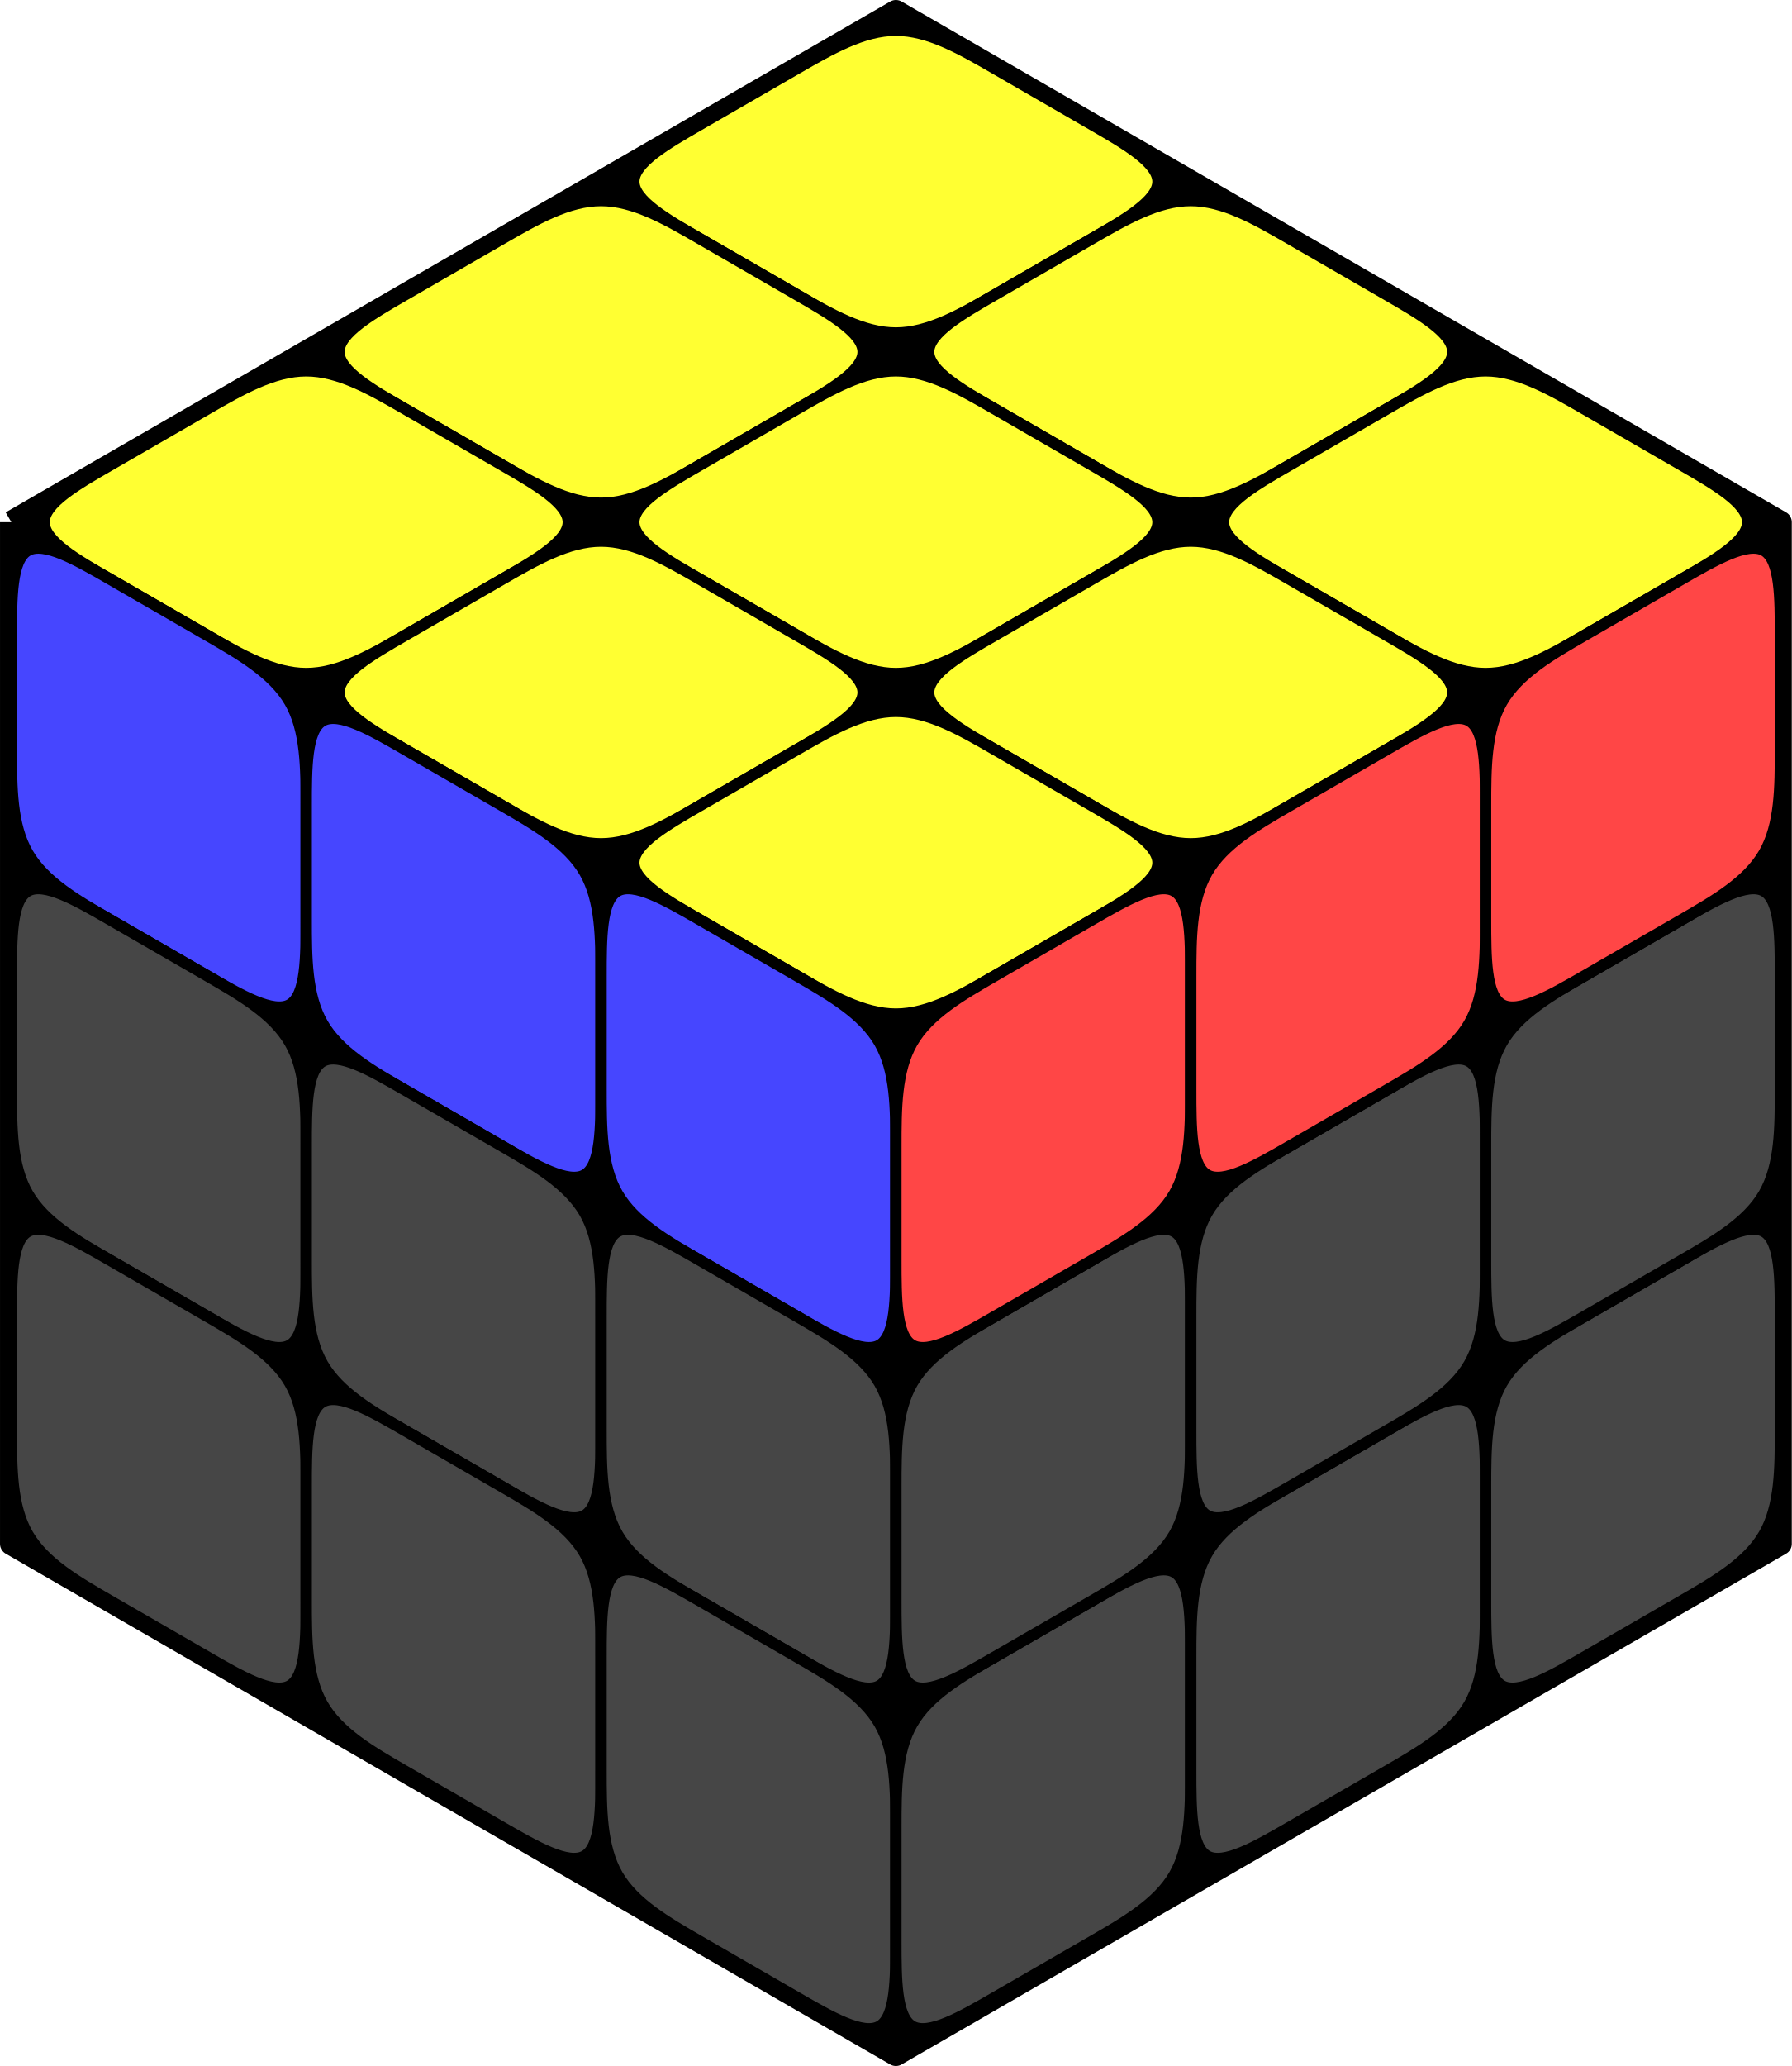
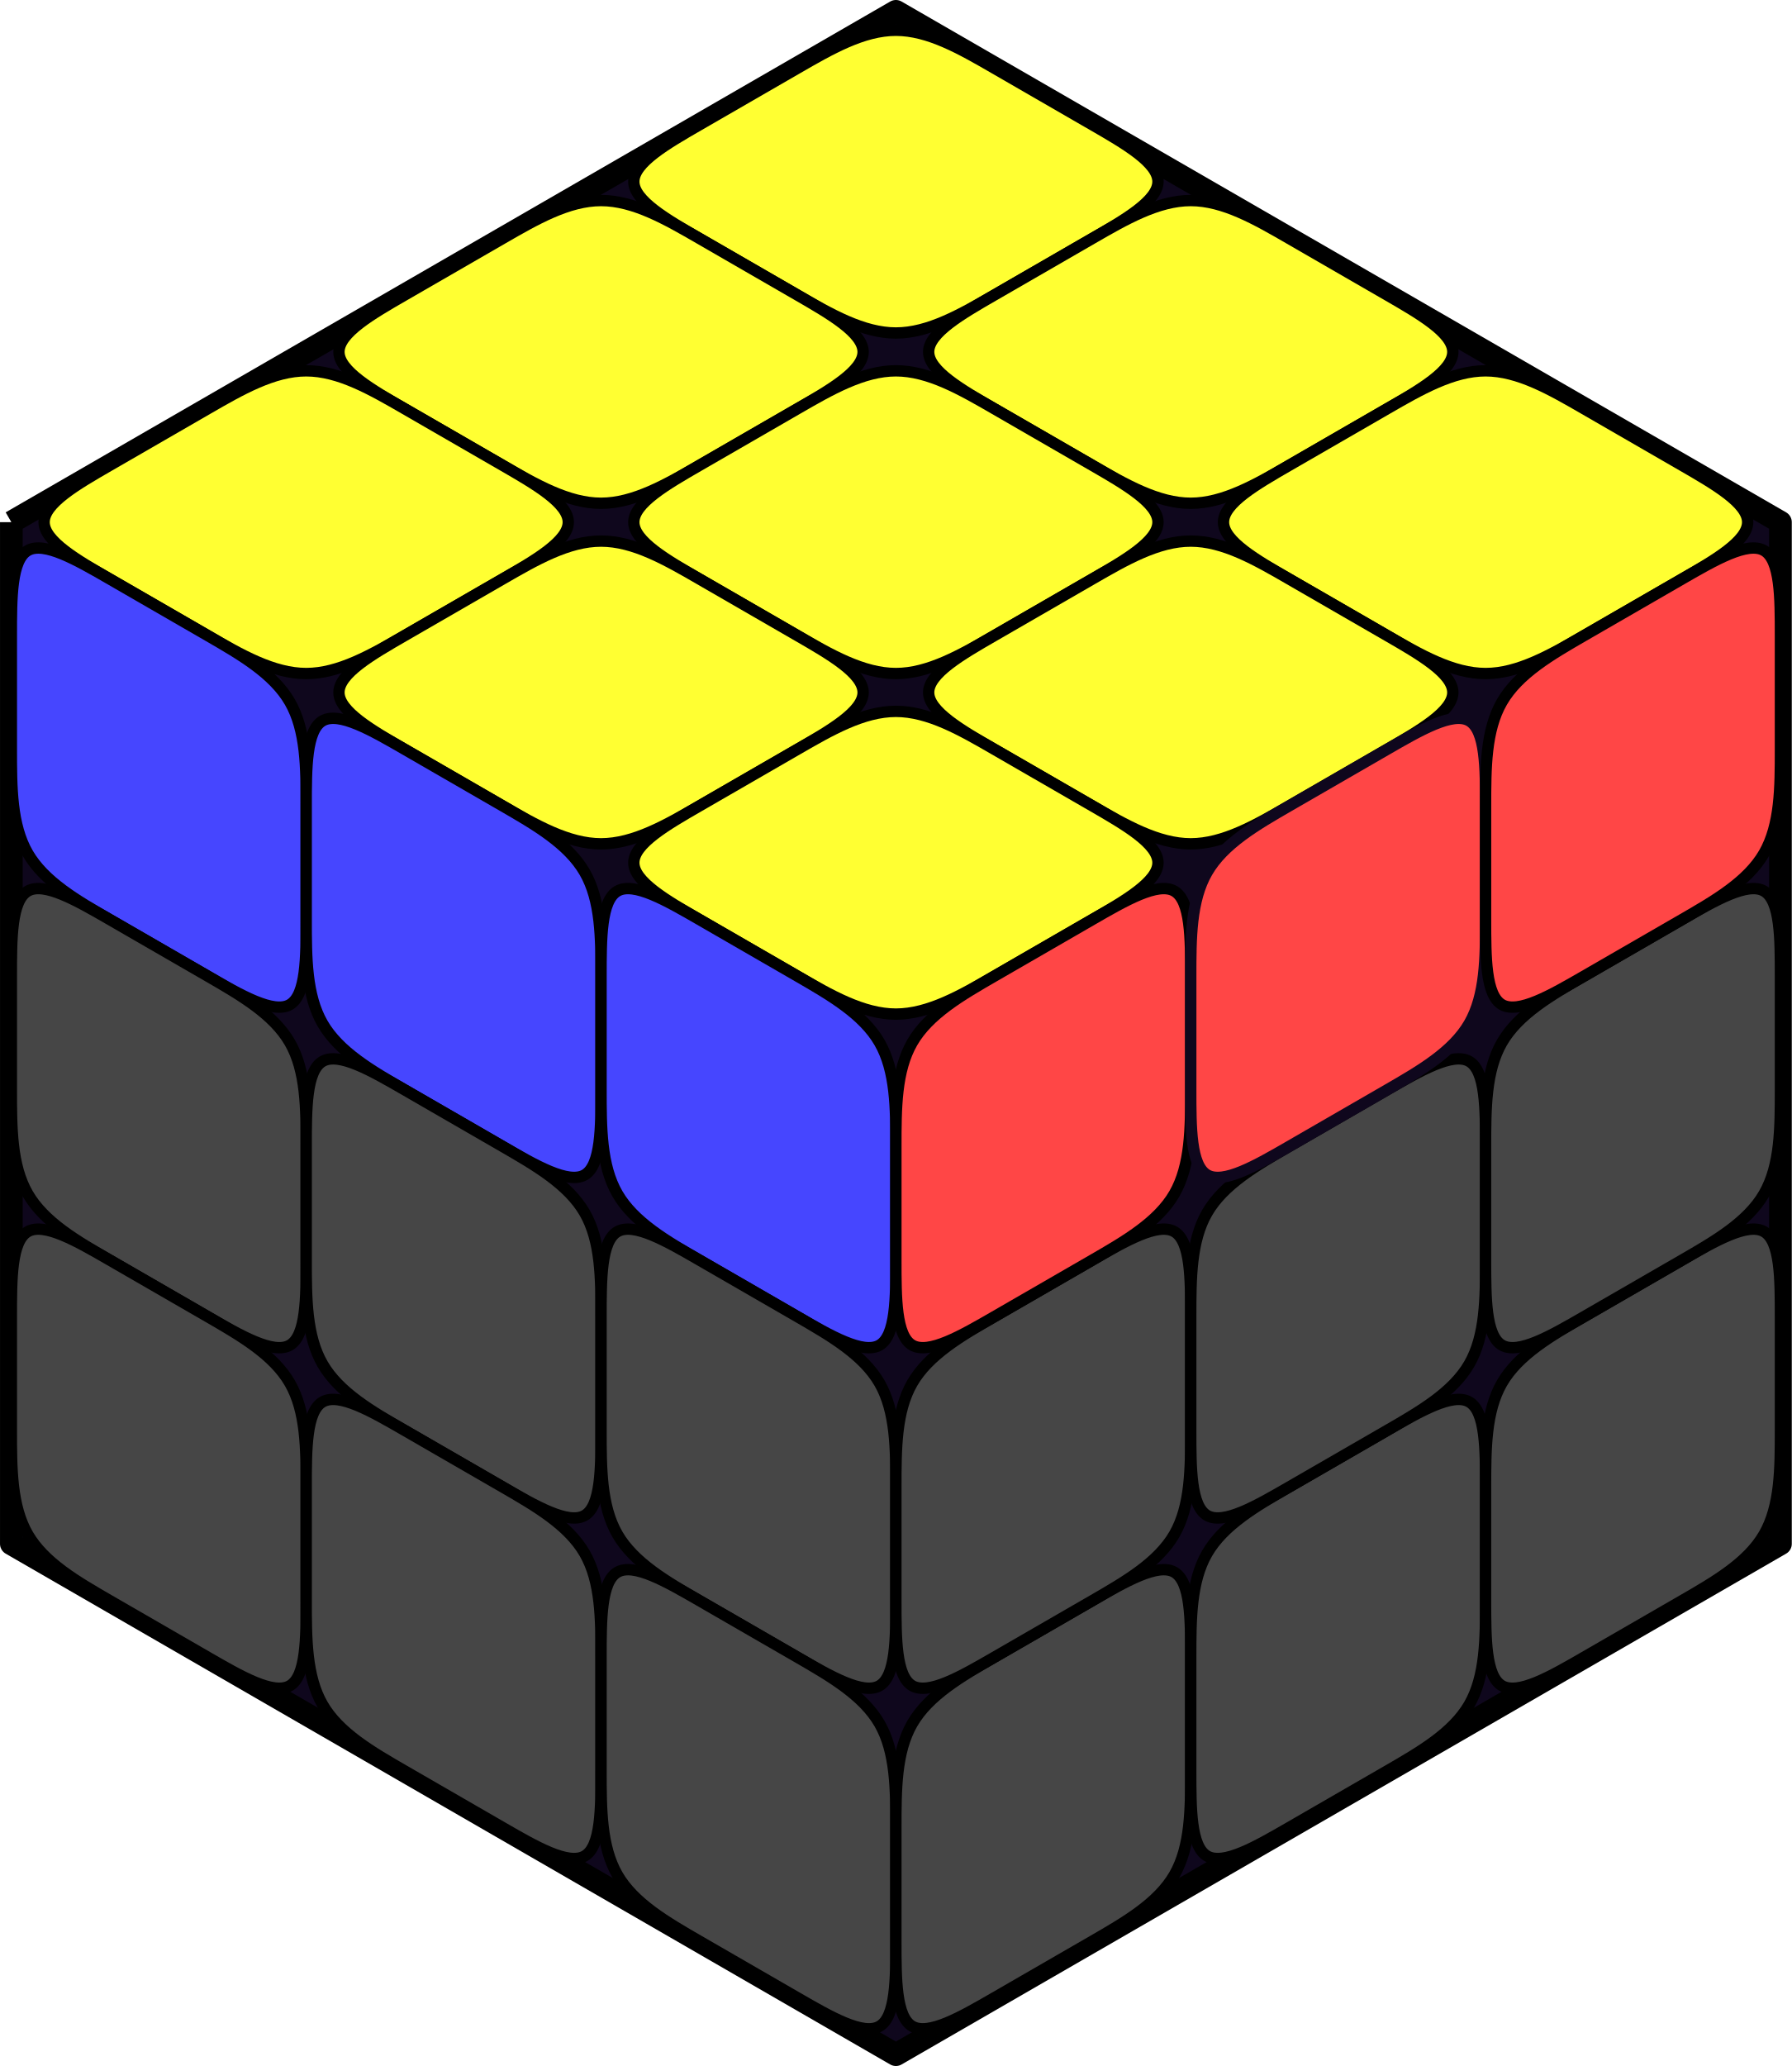
<svg xmlns="http://www.w3.org/2000/svg" width="78.942mm" height="91mm" viewBox="0 0 78.942 91" version="1.1" id="svg8">
  <defs id="defs2">
    </defs>
  <g id="layer1" transform="translate(-125.0737,-124.5)">
-     <path style="fill:#000000;fill-opacity:1;stroke:#000000;stroke-width:1;stroke-linecap:butt;stroke-linejoin:round;stroke-miterlimit:4;stroke-dasharray:none;stroke-opacity:1" d="m 125.574,147.5 38.971,-22.5 38.971,22.5 v 45 L 164.545,215 125.574,192.5 v -45" id="path1581" />
+     <path style="fill:#0f071d;fill-opacity:1;stroke:#000000;stroke-width:1;stroke-linecap:butt;stroke-linejoin:round;stroke-miterlimit:4;stroke-dasharray:none;stroke-opacity:1" d="m 125.574,147.5 38.971,-22.5 38.971,22.5 v 45 L 164.545,215 125.574,192.5 v -45" id="path1581" />
    <path style="fill:#ffff32;fill-opacity:1;stroke:#000000;stroke-width:0.5;stroke-linecap:butt;stroke-linejoin:miter;stroke-miterlimit:4;stroke-dasharray:none;stroke-opacity:1" d="m 155.885,130 c 1.443,-0.833 2.887,-1.667 4.33,-2.5 1.443,-0.833 2.887,-1.667 4.33,-1.667 1.444,1.2e-4 2.887,0.833 4.33,1.667 1.443,0.833 2.887,1.667 4.33,2.5 1.443,0.833 2.887,1.667 2.887,2.5 -1.3e-4,0.833 -1.443,1.667 -2.887,2.5 -1.443,0.833 -2.887,1.667 -4.33,2.5 -1.443,0.833 -2.887,1.667 -4.33,1.667 -1.443,1.1e-4 -2.887,-0.833 -4.33,-1.667 -1.443,-0.833 -2.887,-1.667 -4.33,-2.5 -1.443,-0.833 -2.887,-1.667 -2.887,-2.5 -1e-4,-0.833 1.443,-1.667 2.887,-2.5" id="path851-01" />
    <path style="fill:#ffff32;fill-opacity:1;stroke:#000000;stroke-width:0.5;stroke-linecap:butt;stroke-linejoin:miter;stroke-miterlimit:4;stroke-dasharray:none;stroke-opacity:1" d="m 142.894,137.5 c 1.443,-0.833 2.887,-1.667 4.33,-2.5 1.443,-0.833 2.887,-1.667 4.33,-1.667 1.444,1.2e-4 2.887,0.833 4.33,1.667 1.443,0.833 2.887,1.667 4.33,2.5 1.443,0.833 2.887,1.667 2.887,2.5 -1.3e-4,0.833 -1.443,1.667 -2.887,2.5 -1.443,0.833 -2.887,1.667 -4.33,2.5 -1.443,0.833 -2.887,1.667 -4.33,1.667 -1.443,1.1e-4 -2.887,-0.833 -4.33,-1.667 -1.443,-0.833 -2.887,-1.667 -4.33,-2.5 -1.443,-0.833 -2.887,-1.667 -2.887,-2.5 -1e-4,-0.833 1.443,-1.667 2.887,-2.5" id="path851-6-0" />
    <path style="fill:#ffff32;fill-opacity:1;stroke:#000000;stroke-width:0.5;stroke-linecap:butt;stroke-linejoin:miter;stroke-miterlimit:4;stroke-dasharray:none;stroke-opacity:1" d="m 129.904,145 c 1.443,-0.833 2.887,-1.667 4.33,-2.5 1.443,-0.833 2.887,-1.667 4.33,-1.667 1.444,1.2e-4 2.887,0.833 4.33,1.667 1.443,0.833 2.887,1.667 4.33,2.5 1.443,0.833 2.887,1.667 2.887,2.5 -1.3e-4,0.833 -1.443,1.667 -2.887,2.5 -1.443,0.833 -2.887,1.667 -4.33,2.5 -1.443,0.833 -2.887,1.667 -4.33,1.667 -1.443,1.1e-4 -2.887,-0.833 -4.33,-1.667 -1.443,-0.833 -2.887,-1.667 -4.33,-2.5 -1.443,-0.833 -2.887,-1.667 -2.887,-2.5 -1e-4,-0.833 1.443,-1.667 2.887,-2.5" id="path851-2-34" />
    <path style="fill:#ffff32;fill-opacity:1;stroke:#000000;stroke-width:0.5;stroke-linecap:butt;stroke-linejoin:miter;stroke-miterlimit:4;stroke-dasharray:none;stroke-opacity:1" d="m 168.875,137.5 c 1.443,-0.833 2.887,-1.667 4.33,-2.5 1.443,-0.833 2.887,-1.667 4.33,-1.667 1.444,1.2e-4 2.887,0.833 4.33,1.667 1.443,0.833 2.887,1.667 4.33,2.5 1.443,0.833 2.887,1.667 2.887,2.5 -1.3e-4,0.833 -1.443,1.667 -2.887,2.5 -1.443,0.833 -2.887,1.667 -4.33,2.5 -1.443,0.833 -2.887,1.667 -4.33,1.667 -1.443,1.1e-4 -2.887,-0.833 -4.33,-1.667 -1.443,-0.833 -2.887,-1.667 -4.33,-2.5 -1.443,-0.833 -2.887,-1.667 -2.887,-2.5 -10e-5,-0.833 1.443,-1.667 2.887,-2.5" id="path851-0-2" />
    <path style="fill:#ffff32;fill-opacity:1;stroke:#000000;stroke-width:0.5;stroke-linecap:butt;stroke-linejoin:miter;stroke-miterlimit:4;stroke-dasharray:none;stroke-opacity:1" d="m 155.885,145 c 1.443,-0.833 2.887,-1.667 4.33,-2.5 1.443,-0.833 2.887,-1.667 4.33,-1.667 1.444,1.2e-4 2.887,0.833 4.33,1.667 1.443,0.833 2.887,1.667 4.33,2.5 1.443,0.833 2.887,1.667 2.887,2.5 -1.3e-4,0.833 -1.443,1.667 -2.887,2.5 -1.443,0.833 -2.887,1.667 -4.33,2.5 -1.443,0.833 -2.887,1.667 -4.33,1.667 -1.443,1.1e-4 -2.887,-0.833 -4.33,-1.667 -1.443,-0.833 -2.887,-1.667 -4.33,-2.5 -1.443,-0.833 -2.887,-1.667 -2.887,-2.5 -1e-4,-0.833 1.443,-1.667 2.887,-2.5" id="path851-6-8-8" />
    <path style="fill:#ffff32;fill-opacity:1;stroke:#000000;stroke-width:0.5;stroke-linecap:butt;stroke-linejoin:miter;stroke-miterlimit:4;stroke-dasharray:none;stroke-opacity:1" d="m 142.894,152.5 c 1.443,-0.833 2.887,-1.667 4.33,-2.5 1.443,-0.833 2.887,-1.667 4.33,-1.667 1.444,1.2e-4 2.887,0.833 4.33,1.667 1.443,0.833 2.887,1.667 4.33,2.5 1.443,0.833 2.887,1.667 2.887,2.5 -1.3e-4,0.833 -1.443,1.667 -2.887,2.5 -1.443,0.833 -2.887,1.667 -4.33,2.5 -1.443,0.833 -2.887,1.667 -4.33,1.667 -1.443,1.1e-4 -2.887,-0.833 -4.33,-1.667 -1.443,-0.833 -2.887,-1.667 -4.33,-2.5 -1.443,-0.833 -2.887,-1.667 -2.887,-2.5 -1e-4,-0.833 1.443,-1.667 2.887,-2.5" id="path851-2-3-6" />
    <path style="fill:#ffff32;fill-opacity:1;stroke:#000000;stroke-width:0.5;stroke-linecap:butt;stroke-linejoin:miter;stroke-miterlimit:4;stroke-dasharray:none;stroke-opacity:1" d="m 181.865,145 c 1.443,-0.833 2.887,-1.667 4.33,-2.5 1.443,-0.833 2.887,-1.667 4.33,-1.667 1.444,1.2e-4 2.887,0.833 4.33,1.667 1.443,0.833 2.887,1.667 4.33,2.5 1.443,0.833 2.887,1.667 2.887,2.5 -1.3e-4,0.833 -1.443,1.667 -2.887,2.5 -1.443,0.833 -2.887,1.667 -4.33,2.5 -1.443,0.833 -2.887,1.667 -4.33,1.667 -1.443,1.1e-4 -2.887,-0.833 -4.33,-1.667 -1.443,-0.833 -2.887,-1.667 -4.33,-2.5 -1.443,-0.833 -2.887,-1.667 -2.887,-2.5 -1e-4,-0.833 1.443,-1.667 2.887,-2.5" id="path851-3-7" />
    <path style="fill:#ffff32;fill-opacity:1;stroke:#000000;stroke-width:0.5;stroke-linecap:butt;stroke-linejoin:miter;stroke-miterlimit:4;stroke-dasharray:none;stroke-opacity:1" d="m 168.875,152.5 c 1.443,-0.833 2.887,-1.667 4.33,-2.5 1.443,-0.833 2.887,-1.667 4.33,-1.667 1.444,1.2e-4 2.887,0.833 4.33,1.667 1.443,0.833 2.887,1.667 4.33,2.5 1.443,0.833 2.887,1.667 2.887,2.5 -1.3e-4,0.833 -1.443,1.667 -2.887,2.5 -1.443,0.833 -2.887,1.667 -4.33,2.5 -1.443,0.833 -2.887,1.667 -4.33,1.667 -1.443,1.1e-4 -2.887,-0.833 -4.33,-1.667 -1.443,-0.833 -2.887,-1.667 -4.33,-2.5 -1.443,-0.833 -2.887,-1.667 -2.887,-2.5 -10e-5,-0.833 1.443,-1.667 2.887,-2.5" id="path851-6-2-2" />
    <path style="fill:#ffff32;fill-opacity:1;stroke:#000000;stroke-width:0.5;stroke-linecap:butt;stroke-linejoin:miter;stroke-miterlimit:4;stroke-dasharray:none;stroke-opacity:1" d="m 155.885,160 c 1.443,-0.833 2.887,-1.667 4.33,-2.5 1.443,-0.833 2.887,-1.667 4.33,-1.667 1.444,1.2e-4 2.887,0.833 4.33,1.667 1.443,0.833 2.887,1.667 4.33,2.5 1.443,0.833 2.887,1.667 2.887,2.5 -1.2e-4,0.833 -1.443,1.667 -2.887,2.5 -1.443,0.833 -2.887,1.667 -4.33,2.5 -1.443,0.833 -2.887,1.667 -4.33,1.667 -1.443,1.1e-4 -2.887,-0.833 -4.33,-1.667 -1.443,-0.833 -2.887,-1.667 -4.33,-2.5 -1.443,-0.833 -2.887,-1.667 -2.887,-2.5 -1e-4,-0.833 1.443,-1.667 2.887,-2.5" id="path851-2-9-8" />
    <path style="fill:#4646ff;fill-opacity:1;stroke:#000000;stroke-width:0.5;stroke-linecap:butt;stroke-linejoin:miter;stroke-miterlimit:4;stroke-dasharray:none;stroke-opacity:1" d="m 125.574,152.5 c 0,1.667 0,3.334 0,5 0,1.667 0,3.333 0.722,4.583 0.722,1.25 2.165,2.083 3.609,2.917 1.443,0.833 2.887,1.667 4.33,2.5 1.443,0.833 2.887,1.667 3.608,1.25 0.722,-0.417 0.722,-2.083 0.722,-3.75 0,-1.667 0,-3.333 0,-5 0,-1.667 0,-3.333 -0.722,-4.583 -0.722,-1.25 -2.165,-2.083 -3.608,-2.917 -1.443,-0.833 -2.887,-1.667 -4.33,-2.5 -1.443,-0.833 -2.887,-1.667 -3.609,-1.25 -0.722,0.417 -0.722,2.083 -0.722,3.75" id="path1107-8" />
    <path style="fill:#4646ff;fill-opacity:1;stroke:#000000;stroke-width:0.5;stroke-linecap:butt;stroke-linejoin:miter;stroke-miterlimit:4;stroke-dasharray:none;stroke-opacity:1" d="m 138.564,160 c 0,1.667 0,3.334 0,5 0,1.667 0,3.333 0.722,4.583 0.722,1.25 2.165,2.083 3.609,2.917 1.443,0.833 2.887,1.667 4.33,2.5 1.443,0.833 2.887,1.667 3.608,1.25 0.722,-0.417 0.722,-2.083 0.722,-3.75 0,-1.667 0,-3.333 0,-5 0,-1.667 0,-3.333 -0.722,-4.583 -0.722,-1.25 -2.165,-2.083 -3.608,-2.917 -1.443,-0.833 -2.887,-1.667 -4.33,-2.5 -1.443,-0.833 -2.887,-1.667 -3.609,-1.25 -0.722,0.417 -0.722,2.083 -0.722,3.75" id="path1107-1-2" />
    <path style="fill:#4646ff;fill-opacity:1;stroke:#000000;stroke-width:0.5;stroke-linecap:butt;stroke-linejoin:miter;stroke-miterlimit:4;stroke-dasharray:none;stroke-opacity:1" d="m 151.554,167.5 c 0,1.667 0,3.334 0,5 0,1.667 0,3.333 0.722,4.583 0.722,1.25 2.165,2.083 3.609,2.917 1.443,0.833 2.887,1.667 4.33,2.5 1.443,0.833 2.887,1.667 3.608,1.25 0.722,-0.417 0.722,-2.083 0.722,-3.75 0,-1.667 0,-3.333 0,-5 0,-1.667 0,-3.333 -0.722,-4.583 -0.722,-1.25 -2.165,-2.083 -3.608,-2.917 -1.443,-0.833 -2.887,-1.667 -4.33,-2.5 -1.443,-0.833 -2.887,-1.667 -3.609,-1.25 -0.722,0.417 -0.722,2.083 -0.722,3.75" id="path1107-1-8-7" />
    <path style="fill:#464646;fill-opacity:1;stroke:#000000;stroke-width:0.5;stroke-linecap:butt;stroke-linejoin:miter;stroke-miterlimit:4;stroke-dasharray:none;stroke-opacity:1" d="m 125.574,167.5 c 0,1.667 0,3.334 0,5 0,1.667 0,3.333 0.722,4.583 0.722,1.25 2.165,2.083 3.609,2.917 1.443,0.833 2.887,1.667 4.33,2.5 1.443,0.833 2.887,1.667 3.608,1.25 0.722,-0.417 0.722,-2.083 0.722,-3.75 0,-1.667 0,-3.333 0,-5 0,-1.667 0,-3.333 -0.722,-4.583 -0.722,-1.25 -2.165,-2.083 -3.608,-2.917 -1.443,-0.833 -2.887,-1.667 -4.33,-2.5 -1.443,-0.833 -2.887,-1.667 -3.609,-1.25 -0.722,0.417 -0.722,2.083 -0.722,3.75" id="path1107-3-0" />
    <path style="fill:#464646;fill-opacity:1;stroke:#000000;stroke-width:0.5;stroke-linecap:butt;stroke-linejoin:miter;stroke-miterlimit:4;stroke-dasharray:none;stroke-opacity:1" d="m 138.564,175 c 0,1.667 0,3.334 0,5 0,1.667 0,3.333 0.722,4.583 0.722,1.25 2.165,2.083 3.609,2.917 1.443,0.833 2.887,1.667 4.33,2.5 1.443,0.833 2.887,1.667 3.608,1.25 0.722,-0.417 0.722,-2.083 0.722,-3.75 0,-1.667 0,-3.333 0,-5 0,-1.667 0,-3.333 -0.722,-4.583 -0.722,-1.25 -2.165,-2.083 -3.608,-2.917 -1.443,-0.833 -2.887,-1.667 -4.33,-2.5 -1.443,-0.833 -2.887,-1.667 -3.609,-1.25 -0.722,0.417 -0.722,2.083 -0.722,3.75" id="path1107-1-6-9" />
    <path style="fill:#464646;fill-opacity:1;stroke:#000000;stroke-width:0.5;stroke-linecap:butt;stroke-linejoin:miter;stroke-miterlimit:4;stroke-dasharray:none;stroke-opacity:1" d="m 151.554,182.5 c 0,1.667 0,3.334 0,5 0,1.667 0,3.333 0.722,4.583 0.722,1.25 2.165,2.083 3.609,2.917 1.443,0.833 2.887,1.667 4.33,2.5 1.443,0.833 2.887,1.667 3.608,1.25 0.722,-0.417 0.722,-2.083 0.722,-3.75 0,-1.667 0,-3.333 0,-5 0,-1.667 0,-3.333 -0.722,-4.583 -0.722,-1.25 -2.165,-2.083 -3.608,-2.917 -1.443,-0.833 -2.887,-1.667 -4.33,-2.5 -1.443,-0.833 -2.887,-1.667 -3.609,-1.25 -0.722,0.417 -0.722,2.083 -0.722,3.75" id="path1107-1-8-1-1" />
    <path style="fill:#464646;fill-opacity:1;stroke:#000000;stroke-width:0.5;stroke-linecap:butt;stroke-linejoin:miter;stroke-miterlimit:4;stroke-dasharray:none;stroke-opacity:1" d="m 125.574,182.5 c 0,1.667 0,3.334 0,5 0,1.667 0,3.333 0.722,4.583 0.722,1.25 2.165,2.083 3.609,2.917 1.443,0.833 2.887,1.667 4.33,2.5 1.443,0.833 2.887,1.667 3.608,1.25 0.722,-0.417 0.722,-2.083 0.722,-3.75 0,-1.667 0,-3.333 0,-5 0,-1.667 0,-3.333 -0.722,-4.583 -0.722,-1.25 -2.165,-2.083 -3.608,-2.917 -1.443,-0.833 -2.887,-1.667 -4.33,-2.5 -1.443,-0.833 -2.887,-1.667 -3.609,-1.25 -0.722,0.417 -0.722,2.083 -0.722,3.75" id="path1107-9-1" />
    <path style="fill:#464646;fill-opacity:1;stroke:#000000;stroke-width:0.5;stroke-linecap:butt;stroke-linejoin:miter;stroke-miterlimit:4;stroke-dasharray:none;stroke-opacity:1" d="m 138.564,190 c 0,1.667 0,3.334 0,5 0,1.667 0,3.333 0.722,4.583 0.722,1.25 2.165,2.083 3.609,2.917 1.443,0.833 2.887,1.667 4.33,2.5 1.443,0.833 2.887,1.667 3.608,1.25 0.722,-0.417 0.722,-2.083 0.722,-3.75 0,-1.667 0,-3.333 0,-5 0,-1.667 0,-3.333 -0.722,-4.583 -0.722,-1.25 -2.165,-2.083 -3.608,-2.917 -1.443,-0.833 -2.887,-1.667 -4.33,-2.5 -1.443,-0.833 -2.887,-1.667 -3.609,-1.25 -0.722,0.417 -0.722,2.083 -0.722,3.75" id="path1107-1-3-0" />
    <path style="fill:#464646;fill-opacity:1;stroke:#000000;stroke-width:0.5;stroke-linecap:butt;stroke-linejoin:miter;stroke-miterlimit:4;stroke-dasharray:none;stroke-opacity:1" d="m 151.554,197.5 c 0,1.667 0,3.334 0,5 0,1.667 0,3.333 0.722,4.583 0.722,1.25 2.165,2.083 3.609,2.917 1.443,0.833 2.887,1.667 4.33,2.5 1.443,0.833 2.887,1.667 3.608,1.25 0.722,-0.417 0.722,-2.083 0.722,-3.75 0,-1.667 0,-3.333 0,-5 0,-1.667 0,-3.333 -0.722,-4.583 -0.722,-1.25 -2.165,-2.083 -3.608,-2.917 -1.443,-0.833 -2.887,-1.667 -4.33,-2.5 -1.443,-0.833 -2.887,-1.667 -3.609,-1.25 -0.722,0.417 -0.722,2.083 -0.722,3.75" id="path1107-1-8-0-1" />
    <path style="fill:#464646;fill-opacity:1;stroke:#000000;stroke-width:0.5;stroke-linecap:butt;stroke-linejoin:miter;stroke-miterlimit:4;stroke-dasharray:none;stroke-opacity:1" d="m 177.535,197.5 c 0,1.667 0,3.334 0,5 0,1.667 0,3.333 -0.722,4.583 -0.722,1.25 -2.165,2.083 -3.609,2.917 -1.443,0.833 -2.887,1.667 -4.33,2.5 -1.443,0.833 -2.887,1.667 -3.608,1.25 -0.722,-0.417 -0.722,-2.083 -0.722,-3.75 0,-1.667 0,-3.333 0,-5 0,-1.667 0,-3.333 0.722,-4.583 0.722,-1.25 2.165,-2.083 3.608,-2.917 1.443,-0.833 2.887,-1.667 4.33,-2.5 1.443,-0.833 2.887,-1.667 3.609,-1.25 0.722,0.417 0.722,2.083 0.722,3.75" id="path1107-1-8-0-7-6" />
    <path style="fill:#464646;fill-opacity:1;stroke:#000000;stroke-width:0.5;stroke-linecap:butt;stroke-linejoin:miter;stroke-miterlimit:4;stroke-dasharray:none;stroke-opacity:1" d="m 177.535,182.5 c 0,1.667 0,3.334 0,5 0,1.667 0,3.333 -0.722,4.583 -0.722,1.25 -2.165,2.083 -3.609,2.917 -1.443,0.833 -2.887,1.667 -4.33,2.5 -1.443,0.833 -2.887,1.667 -3.608,1.25 -0.722,-0.417 -0.722,-2.083 -0.722,-3.75 0,-1.667 0,-3.333 0,-5 0,-1.667 0,-3.333 0.722,-4.583 0.722,-1.25 2.165,-2.083 3.608,-2.917 1.443,-0.833 2.887,-1.667 4.33,-2.5 1.443,-0.833 2.887,-1.667 3.609,-1.25 0.722,0.417 0.722,2.083 0.722,3.75" id="path1107-1-8-0-7-0-6" />
    <path style="fill:#ff4646;fill-opacity:1;stroke:#000000;stroke-width:0.5;stroke-linecap:butt;stroke-linejoin:miter;stroke-miterlimit:4;stroke-dasharray:none;stroke-opacity:1" d="m 177.535,167.5 c 0,1.667 0,3.334 0,5 0,1.667 0,3.333 -0.722,4.583 -0.722,1.25 -2.165,2.083 -3.609,2.917 -1.443,0.833 -2.887,1.667 -4.33,2.5 -1.443,0.833 -2.887,1.667 -3.608,1.25 -0.722,-0.417 -0.722,-2.083 -0.722,-3.75 0,-1.667 0,-3.333 0,-5 0,-1.667 0,-3.333 0.722,-4.583 0.722,-1.25 2.165,-2.083 3.608,-2.917 1.443,-0.833 2.887,-1.667 4.33,-2.5 1.443,-0.833 2.887,-1.667 3.609,-1.25 0.722,0.417 0.722,2.083 0.722,3.75" id="path1107-1-8-0-7-4-6" />
    <path style="fill:#464646;fill-opacity:1;stroke:#000000;stroke-width:0.5;stroke-linecap:butt;stroke-linejoin:miter;stroke-miterlimit:4;stroke-dasharray:none;stroke-opacity:1" d="m 190.526,190 c 0,1.667 0,3.334 0,5 0,1.667 0,3.333 -0.722,4.583 -0.722,1.25 -2.165,2.083 -3.609,2.917 -1.443,0.833 -2.887,1.667 -4.33,2.5 -1.443,0.833 -2.887,1.667 -3.608,1.25 -0.722,-0.417 -0.722,-2.083 -0.722,-3.75 0,-1.667 0,-3.333 0,-5 0,-1.667 0,-3.333 0.722,-4.583 0.722,-1.25 2.165,-2.083 3.608,-2.917 1.443,-0.833 2.887,-1.667 4.33,-2.5 1.443,-0.833 2.887,-1.667 3.609,-1.25 0.722,0.417 0.722,2.083 0.722,3.75" id="path1107-1-8-0-7-5-4" />
    <path style="fill:#464646;fill-opacity:1;stroke:#000000;stroke-width:0.5;stroke-linecap:butt;stroke-linejoin:miter;stroke-miterlimit:4;stroke-dasharray:none;stroke-opacity:1" d="m 190.526,175 c 0,1.667 0,3.334 0,5 0,1.667 0,3.333 -0.722,4.583 -0.722,1.25 -2.165,2.083 -3.609,2.917 -1.443,0.833 -2.887,1.667 -4.33,2.5 -1.443,0.833 -2.887,1.667 -3.608,1.25 -0.722,-0.417 -0.722,-2.083 -0.722,-3.75 0,-1.667 0,-3.333 0,-5 0,-1.667 0,-3.333 0.722,-4.583 0.722,-1.25 2.165,-2.083 3.608,-2.917 1.443,-0.833 2.887,-1.667 4.33,-2.5 1.443,-0.833 2.887,-1.667 3.609,-1.25 0.722,0.417 0.722,2.083 0.722,3.75" id="path1107-1-8-0-7-0-2-3" />
-     <path style="fill:#ff4646;fill-opacity:1;stroke:#000000;stroke-width:0.5;stroke-linecap:butt;stroke-linejoin:miter;stroke-miterlimit:4;stroke-dasharray:none;stroke-opacity:1" d="m 190.526,160 c 0,1.667 0,3.334 0,5 0,1.667 0,3.333 -0.722,4.583 -0.722,1.25 -2.165,2.083 -3.609,2.917 -1.443,0.833 -2.887,1.667 -4.33,2.5 -1.443,0.833 -2.887,1.667 -3.608,1.25 -0.722,-0.417 -0.722,-2.083 -0.722,-3.75 0,-1.667 0,-3.333 0,-5 0,-1.667 0,-3.333 0.722,-4.583 0.722,-1.25 2.165,-2.083 3.608,-2.917 1.443,-0.833 2.887,-1.667 4.33,-2.5 1.443,-0.833 2.887,-1.667 3.609,-1.25 0.722,0.417 0.722,2.083 0.722,3.75" id="path1107-1-8-0-7-4-5-7" />
+     <path style="fill:#ff4646;fill-opacity:1;stroke:#0f071d;stroke-width:0.5;stroke-linecap:butt;stroke-linejoin:miter;stroke-miterlimit:4;stroke-dasharray:none;stroke-opacity:1" d="m 190.526,160 c 0,1.667 0,3.334 0,5 0,1.667 0,3.333 -0.722,4.583 -0.722,1.25 -2.165,2.083 -3.609,2.917 -1.443,0.833 -2.887,1.667 -4.33,2.5 -1.443,0.833 -2.887,1.667 -3.608,1.25 -0.722,-0.417 -0.722,-2.083 -0.722,-3.75 0,-1.667 0,-3.333 0,-5 0,-1.667 0,-3.333 0.722,-4.583 0.722,-1.25 2.165,-2.083 3.608,-2.917 1.443,-0.833 2.887,-1.667 4.33,-2.5 1.443,-0.833 2.887,-1.667 3.609,-1.25 0.722,0.417 0.722,2.083 0.722,3.75" id="path1107-1-8-0-7-4-5-7" />
    <path style="fill:#464646;fill-opacity:1;stroke:#000000;stroke-width:0.5;stroke-linecap:butt;stroke-linejoin:miter;stroke-miterlimit:4;stroke-dasharray:none;stroke-opacity:1" d="m 203.516,182.5 c 0,1.667 0,3.334 0,5 0,1.667 0,3.333 -0.722,4.583 -0.722,1.25 -2.165,2.083 -3.609,2.917 -1.443,0.833 -2.887,1.667 -4.33,2.5 -1.443,0.833 -2.887,1.667 -3.608,1.25 -0.722,-0.417 -0.722,-2.083 -0.722,-3.75 0,-1.667 0,-3.333 0,-5 0,-1.667 0,-3.333 0.722,-4.583 0.722,-1.25 2.165,-2.083 3.608,-2.917 1.443,-0.833 2.887,-1.667 4.33,-2.5 1.443,-0.833 2.887,-1.667 3.609,-1.25 0.722,0.417 0.722,2.083 0.722,3.75" id="path1107-1-8-0-7-2-9" />
    <path style="fill:#464646;fill-opacity:1;stroke:#000000;stroke-width:0.5;stroke-linecap:butt;stroke-linejoin:miter;stroke-miterlimit:4;stroke-dasharray:none;stroke-opacity:1" d="m 203.516,167.5 c 0,1.667 0,3.334 0,5 0,1.667 0,3.333 -0.722,4.583 -0.722,1.25 -2.165,2.083 -3.609,2.917 -1.443,0.833 -2.887,1.667 -4.33,2.5 -1.443,0.833 -2.887,1.667 -3.608,1.25 -0.722,-0.417 -0.722,-2.083 -0.722,-3.75 0,-1.667 0,-3.333 0,-5 0,-1.667 0,-3.333 0.722,-4.583 0.722,-1.25 2.165,-2.083 3.608,-2.917 1.443,-0.833 2.887,-1.667 4.33,-2.5 1.443,-0.833 2.887,-1.667 3.609,-1.25 0.722,0.417 0.722,2.083 0.722,3.75" id="path1107-1-8-0-7-0-26-7" />
    <path style="fill:#ff4646;fill-opacity:1;stroke:#000000;stroke-width:0.5;stroke-linecap:butt;stroke-linejoin:miter;stroke-miterlimit:4;stroke-dasharray:none;stroke-opacity:1" d="m 203.516,152.5 c 0,1.667 0,3.334 0,5 0,1.667 0,3.333 -0.722,4.583 -0.722,1.25 -2.165,2.083 -3.609,2.917 -1.443,0.833 -2.887,1.667 -4.33,2.5 -1.443,0.833 -2.887,1.667 -3.608,1.25 -0.722,-0.417 -0.722,-2.083 -0.722,-3.75 0,-1.667 0,-3.333 0,-5 0,-1.667 0,-3.333 0.722,-4.583 0.722,-1.25 2.165,-2.083 3.608,-2.917 1.443,-0.833 2.887,-1.667 4.33,-2.5 1.443,-0.833 2.887,-1.667 3.609,-1.25 0.722,0.417 0.722,2.083 0.722,3.75" id="path1107-1-8-0-7-4-9-1" />
  </g>
</svg>
